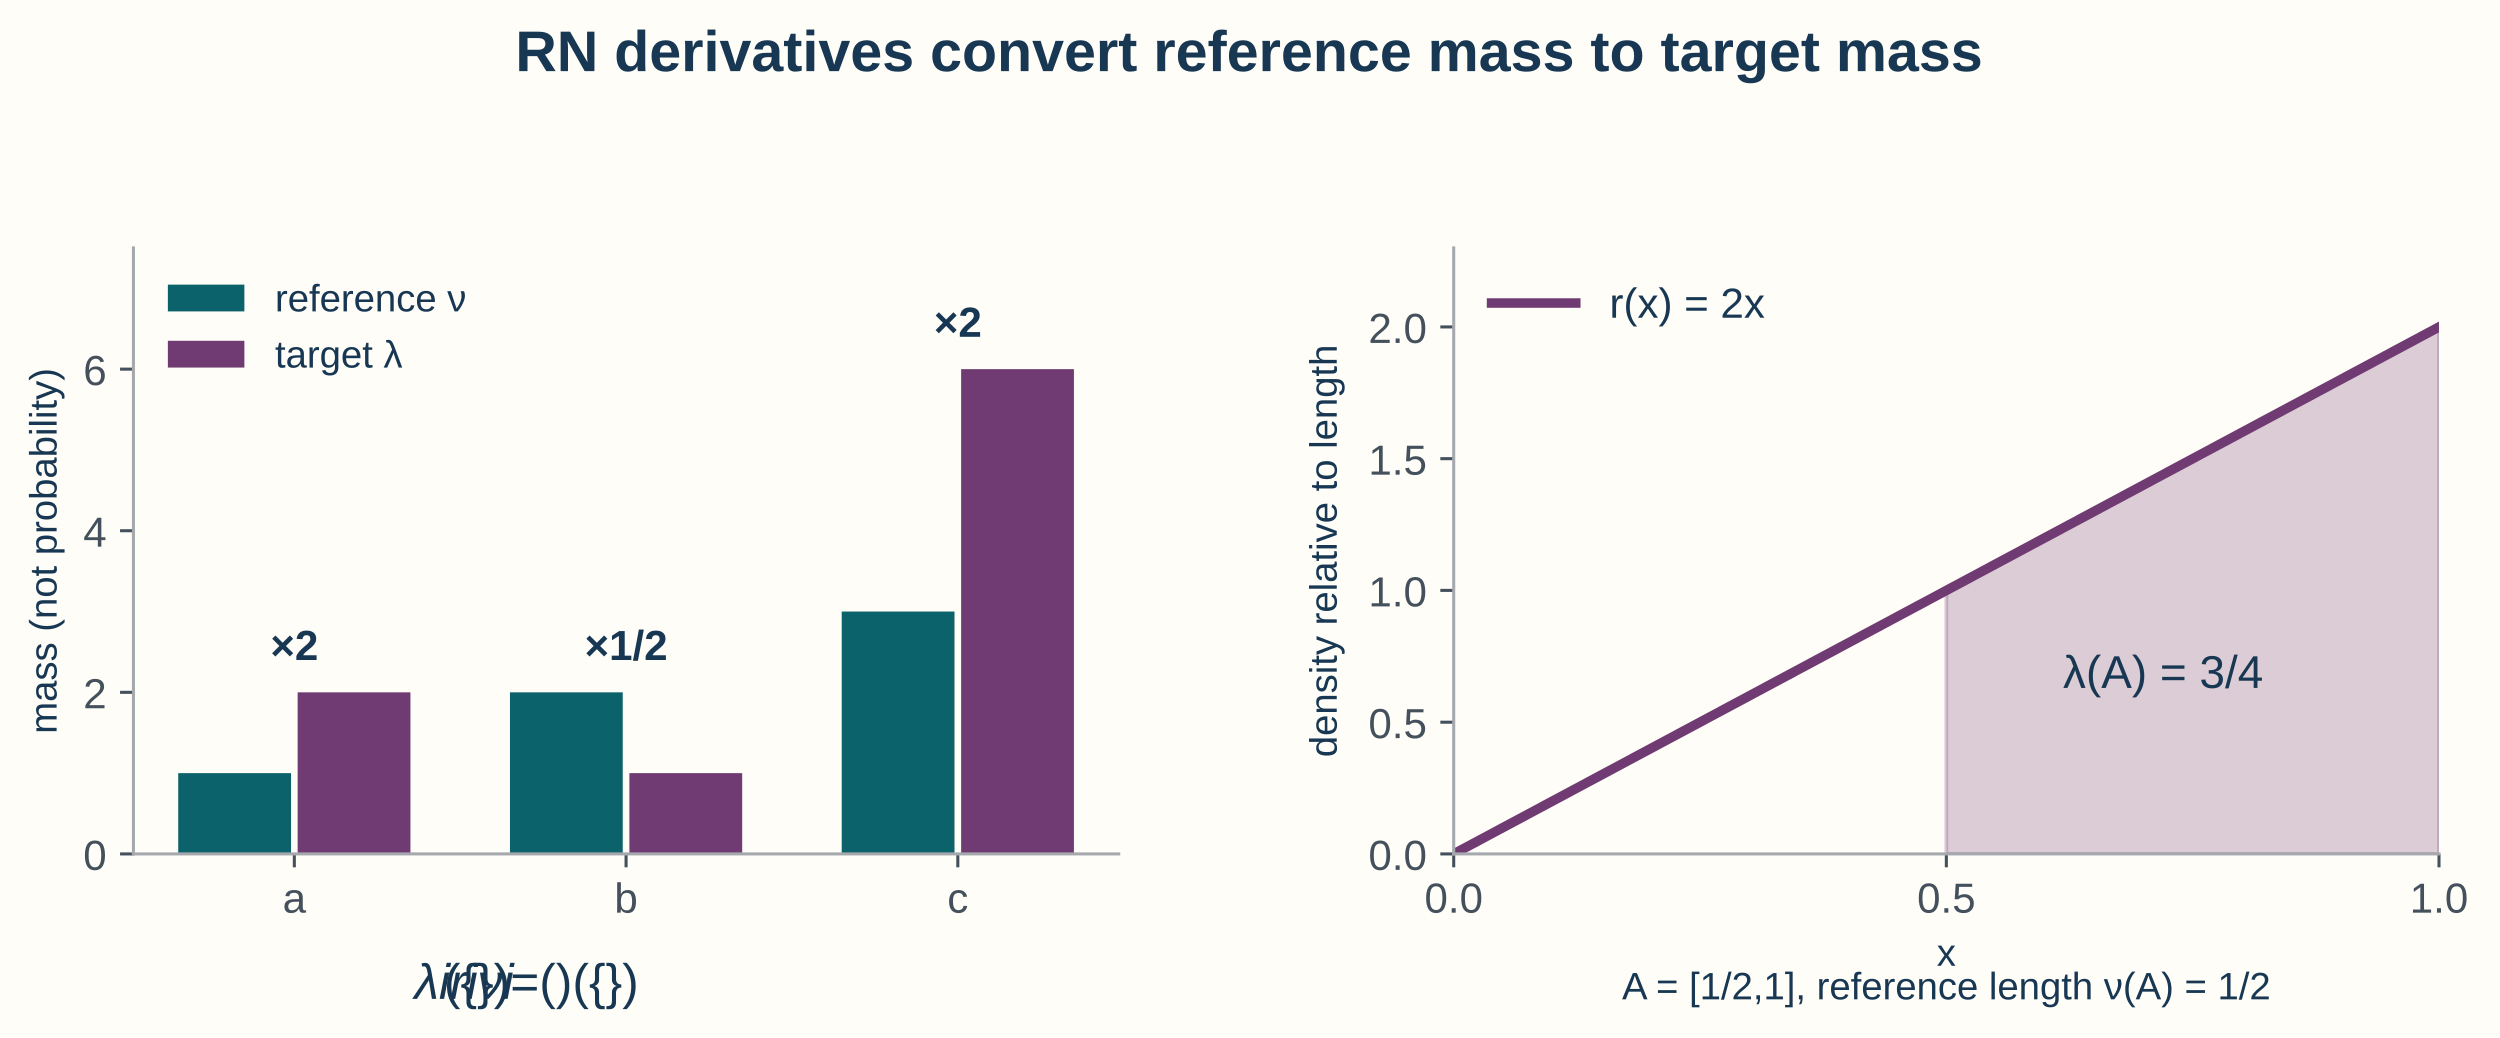
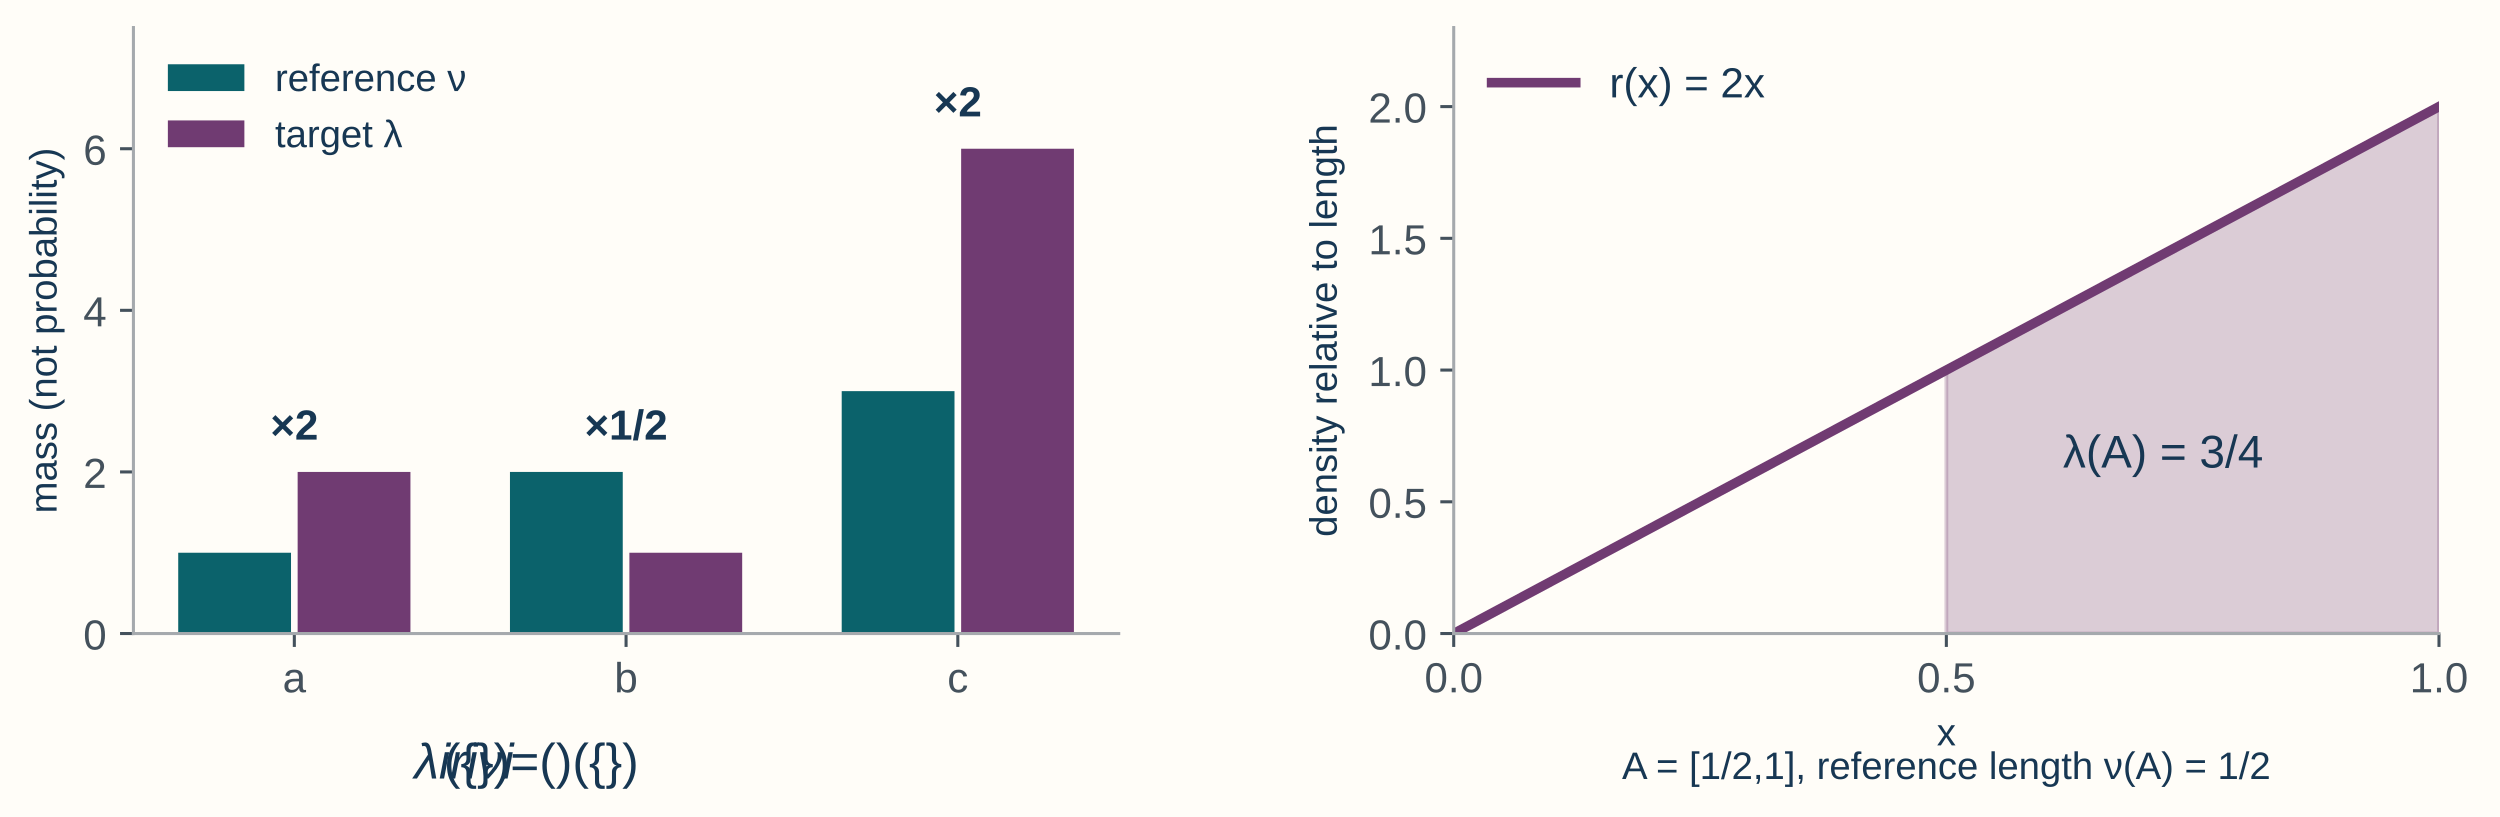
- <svg xmlns="http://www.w3.org/2000/svg" xmlns:xlink="http://www.w3.org/1999/xlink" height="271.12pt" version="1.1" viewBox="0 0 653.464 271.12" width="653.464pt">
+ <svg xmlns="http://www.w3.org/2000/svg" xmlns:xlink="http://www.w3.org/1999/xlink" height="213.52pt" version="1.1" viewBox="0 0 653.464 213.52" width="653.464pt">
  <defs>
    <style type="text/css">*{stroke-linecap:butt;stroke-linejoin:round;}</style>
  </defs>
  <g id="figure_1">
    <g id="patch_1">
-       <path d="M 0 271.12  L 653.464 271.12  L 653.464 0  L 0 0  z " style="fill:#fffdf8;" />
+       <path d="M 0 213.52  L 653.464 213.52  L 653.464 0  L 0 0  z " style="fill:#fffdf8;" />
    </g>
    <g id="axes_1">
      <g id="patch_2">
-         <path d="M 34.877 223.2  L 292.415 223.2  L 292.415 64.8  L 34.877 64.8  z " style="fill:#fffdf8;" />
+         <path d="M 34.877 165.6  L 292.415 165.6  L 292.415 7.2  L 34.877 7.2  z " style="fill:#fffdf8;" />
      </g>
      <g id="patch_3">
-         <path clip-path="url(#pec69d478b0)" d="M 46.583 223.2  L 76.066 223.2  L 76.066 202.08  L 46.583 202.08  z " style="fill:#0b626b;" />
+         <path clip-path="url(#p7084061bb0)" d="M 46.583 165.6  L 76.066 165.6  L 76.066 144.48  L 46.583 144.48  z " style="fill:#0b626b;" />
      </g>
      <g id="patch_4">
-         <path clip-path="url(#pec69d478b0)" d="M 133.296 223.2  L 162.779 223.2  L 162.779 180.96  L 133.296 180.96  z " style="fill:#0b626b;" />
+         <path clip-path="url(#p7084061bb0)" d="M 133.296 165.6  L 162.779 165.6  L 162.779 123.36  L 133.296 123.36  z " style="fill:#0b626b;" />
      </g>
      <g id="patch_5">
-         <path clip-path="url(#pec69d478b0)" d="M 220.01 223.2  L 249.492 223.2  L 249.492 159.84  L 220.01 159.84  z " style="fill:#0b626b;" />
+         <path clip-path="url(#p7084061bb0)" d="M 220.01 165.6  L 249.492 165.6  L 249.492 102.24  L 220.01 102.24  z " style="fill:#0b626b;" />
      </g>
      <g id="patch_6">
-         <path clip-path="url(#pec69d478b0)" d="M 77.8 223.2  L 107.282 223.2  L 107.282 180.96  L 77.8 180.96  z " style="fill:#703b72;" />
+         <path clip-path="url(#p7084061bb0)" d="M 77.8 165.6  L 107.282 165.6  L 107.282 123.36  L 77.8 123.36  z " style="fill:#703b72;" />
      </g>
      <g id="patch_7">
-         <path clip-path="url(#pec69d478b0)" d="M 164.513 223.2  L 193.996 223.2  L 193.996 202.08  L 164.513 202.08  z " style="fill:#703b72;" />
+         <path clip-path="url(#p7084061bb0)" d="M 164.513 165.6  L 193.996 165.6  L 193.996 144.48  L 164.513 144.48  z " style="fill:#703b72;" />
      </g>
      <g id="patch_8">
-         <path clip-path="url(#pec69d478b0)" d="M 251.227 223.2  L 280.709 223.2  L 280.709 96.48  L 251.227 96.48  z " style="fill:#703b72;" />
+         <path clip-path="url(#p7084061bb0)" d="M 251.227 165.6  L 280.709 165.6  L 280.709 38.88  L 251.227 38.88  z " style="fill:#703b72;" />
      </g>
      <g id="matplotlib.axis_1">
        <g id="xtick_1">
          <g id="line2d_1">
            <defs>
              <path d="M 0 0  L 0 3.5  " id="m9206b47636" style="stroke:#44515c;stroke-width:0.8;" />
            </defs>
            <g>
-               <use style="fill:#44515c;stroke:#44515c;stroke-width:0.8;" x="76.933" xlink:href="#m9206b47636" y="223.2" />
+               <use style="fill:#44515c;stroke:#44515c;stroke-width:0.8;" x="76.933" xlink:href="#m9206b47636" y="165.6" />
            </g>
          </g>
          <g id="text_1">
-             <text style="fill:#44515c;font-family:Arial, sans-serif;font-size:11px;font-stretch:normal;font-style:normal;font-weight:normal;text-anchor:middle;" transform="rotate(-0, 76.93282, 238.5583)" x="76.933" y="238.558">a</text>
+             <text style="fill:#44515c;font-family:Arial, sans-serif;font-size:11px;font-stretch:normal;font-style:normal;font-weight:normal;text-anchor:middle;" transform="rotate(-0, 76.93282, 180.9583)" x="76.933" y="180.958">a</text>
          </g>
        </g>
        <g id="xtick_2">
          <g id="line2d_2">
            <g>
-               <use style="fill:#44515c;stroke:#44515c;stroke-width:0.8;" x="163.646" xlink:href="#m9206b47636" y="223.2" />
+               <use style="fill:#44515c;stroke:#44515c;stroke-width:0.8;" x="163.646" xlink:href="#m9206b47636" y="165.6" />
            </g>
          </g>
          <g id="text_2">
-             <text style="fill:#44515c;font-family:Arial, sans-serif;font-size:11px;font-stretch:normal;font-style:normal;font-weight:normal;text-anchor:middle;" transform="rotate(-0, 163.6461, 238.5583)" x="163.646" y="238.558">b</text>
+             <text style="fill:#44515c;font-family:Arial, sans-serif;font-size:11px;font-stretch:normal;font-style:normal;font-weight:normal;text-anchor:middle;" transform="rotate(-0, 163.6461, 180.9583)" x="163.646" y="180.958">b</text>
          </g>
        </g>
        <g id="xtick_3">
          <g id="line2d_3">
            <g>
-               <use style="fill:#44515c;stroke:#44515c;stroke-width:0.8;" x="250.359" xlink:href="#m9206b47636" y="223.2" />
+               <use style="fill:#44515c;stroke:#44515c;stroke-width:0.8;" x="250.359" xlink:href="#m9206b47636" y="165.6" />
            </g>
          </g>
          <g id="text_3">
-             <text style="fill:#44515c;font-family:Arial, sans-serif;font-size:11px;font-stretch:normal;font-style:normal;font-weight:normal;text-anchor:middle;" transform="rotate(-0, 250.3594, 238.5583)" x="250.359" y="238.558">c</text>
+             <text style="fill:#44515c;font-family:Arial, sans-serif;font-size:11px;font-stretch:normal;font-style:normal;font-weight:normal;text-anchor:middle;" transform="rotate(-0, 250.3594, 180.9583)" x="250.359" y="180.958">c</text>
          </g>
        </g>
      </g>
      <g id="matplotlib.axis_2">
        <g id="ytick_1">
          <g id="line2d_4">
            <defs>
              <path d="M 0 0  L -3.5 0  " id="m163455e4a3" style="stroke:#44515c;stroke-width:0.8;" />
            </defs>
            <g>
-               <use style="fill:#44515c;stroke:#44515c;stroke-width:0.8;" x="34.877" xlink:href="#m163455e4a3" y="223.2" />
+               <use style="fill:#44515c;stroke:#44515c;stroke-width:0.8;" x="34.877" xlink:href="#m163455e4a3" y="165.6" />
            </g>
          </g>
          <g id="text_4">
-             <text style="fill:#44515c;font-family:Arial, sans-serif;font-size:11px;font-stretch:normal;font-style:normal;font-weight:normal;text-anchor:end;" transform="rotate(-0, 27.87687, 227.3791)" x="27.877" y="227.379">0</text>
+             <text style="fill:#44515c;font-family:Arial, sans-serif;font-size:11px;font-stretch:normal;font-style:normal;font-weight:normal;text-anchor:end;" transform="rotate(-0, 27.87687, 169.7791)" x="27.877" y="169.779">0</text>
          </g>
        </g>
        <g id="ytick_2">
          <g id="line2d_5">
            <g>
-               <use style="fill:#44515c;stroke:#44515c;stroke-width:0.8;" x="34.877" xlink:href="#m163455e4a3" y="180.96" />
+               <use style="fill:#44515c;stroke:#44515c;stroke-width:0.8;" x="34.877" xlink:href="#m163455e4a3" y="123.36" />
            </g>
          </g>
          <g id="text_5">
-             <text style="fill:#44515c;font-family:Arial, sans-serif;font-size:11px;font-stretch:normal;font-style:normal;font-weight:normal;text-anchor:end;" transform="rotate(-0, 27.87687, 185.1391)" x="27.877" y="185.139">2</text>
+             <text style="fill:#44515c;font-family:Arial, sans-serif;font-size:11px;font-stretch:normal;font-style:normal;font-weight:normal;text-anchor:end;" transform="rotate(-0, 27.87687, 127.5391)" x="27.877" y="127.539">2</text>
          </g>
        </g>
        <g id="ytick_3">
          <g id="line2d_6">
            <g>
-               <use style="fill:#44515c;stroke:#44515c;stroke-width:0.8;" x="34.877" xlink:href="#m163455e4a3" y="138.72" />
+               <use style="fill:#44515c;stroke:#44515c;stroke-width:0.8;" x="34.877" xlink:href="#m163455e4a3" y="81.12" />
            </g>
          </g>
          <g id="text_6">
-             <text style="fill:#44515c;font-family:Arial, sans-serif;font-size:11px;font-stretch:normal;font-style:normal;font-weight:normal;text-anchor:end;" transform="rotate(-0, 27.87687, 142.8991)" x="27.877" y="142.899">4</text>
+             <text style="fill:#44515c;font-family:Arial, sans-serif;font-size:11px;font-stretch:normal;font-style:normal;font-weight:normal;text-anchor:end;" transform="rotate(-0, 27.87687, 85.29914)" x="27.877" y="85.299">4</text>
          </g>
        </g>
        <g id="ytick_4">
          <g id="line2d_7">
            <g>
-               <use style="fill:#44515c;stroke:#44515c;stroke-width:0.8;" x="34.877" xlink:href="#m163455e4a3" y="96.48" />
+               <use style="fill:#44515c;stroke:#44515c;stroke-width:0.8;" x="34.877" xlink:href="#m163455e4a3" y="38.88" />
            </g>
          </g>
          <g id="text_7">
-             <text style="fill:#44515c;font-family:Arial, sans-serif;font-size:11px;font-stretch:normal;font-style:normal;font-weight:normal;text-anchor:end;" transform="rotate(-0, 27.87687, 100.6591)" x="27.877" y="100.659">6</text>
+             <text style="fill:#44515c;font-family:Arial, sans-serif;font-size:11px;font-stretch:normal;font-style:normal;font-weight:normal;text-anchor:end;" transform="rotate(-0, 27.87687, 43.05914)" x="27.877" y="43.059">6</text>
          </g>
        </g>
        <g id="text_8">
-           <text style="fill:#173753;font-family:Arial, sans-serif;font-size:10px;font-stretch:normal;font-style:normal;font-weight:normal;text-anchor:middle;" transform="rotate(-90, 14.79844, 144)" x="14.798" y="144">mass (not probability)</text>
+           <text style="fill:#173753;font-family:Arial, sans-serif;font-size:10px;font-stretch:normal;font-style:normal;font-weight:normal;text-anchor:middle;" transform="rotate(-90, 14.79844, 86.4)" x="14.798" y="86.4">mass (not probability)</text>
        </g>
      </g>
      <g id="patch_9">
-         <path d="M 34.877 223.2  L 34.877 64.8  " style="fill:none;stroke:#a5a9ad;stroke-linecap:square;stroke-linejoin:miter;stroke-width:0.8;" />
+         <path d="M 34.877 165.6  L 34.877 7.2  " style="fill:none;stroke:#a5a9ad;stroke-linecap:square;stroke-linejoin:miter;stroke-width:0.8;" />
      </g>
      <g id="patch_10">
-         <path d="M 34.877 223.2  L 292.415 223.2  " style="fill:none;stroke:#a5a9ad;stroke-linecap:square;stroke-linejoin:miter;stroke-width:0.8;" />
+         <path d="M 34.877 165.6  L 292.415 165.6  " style="fill:none;stroke:#a5a9ad;stroke-linecap:square;stroke-linejoin:miter;stroke-width:0.8;" />
      </g>
      <g id="text_9">
-         <text style="fill:#173753;font-family:Arial, sans-serif;font-size:11px;font-stretch:normal;font-style:normal;font-weight:bold;text-anchor:middle;" transform="rotate(-0, 76.93282, 172.512)" x="76.933" y="172.512">×2</text>
+         <text style="fill:#173753;font-family:Arial, sans-serif;font-size:11px;font-stretch:normal;font-style:normal;font-weight:bold;text-anchor:middle;" transform="rotate(-0, 76.93282, 114.912)" x="76.933" y="114.912">×2</text>
      </g>
      <g id="text_10">
-         <text style="fill:#173753;font-family:Arial, sans-serif;font-size:11px;font-stretch:normal;font-style:normal;font-weight:bold;text-anchor:middle;" transform="rotate(-0, 163.6461, 172.512)" x="163.646" y="172.512">×1/2</text>
+         <text style="fill:#173753;font-family:Arial, sans-serif;font-size:11px;font-stretch:normal;font-style:normal;font-weight:bold;text-anchor:middle;" transform="rotate(-0, 163.6461, 114.912)" x="163.646" y="114.912">×1/2</text>
      </g>
      <g id="text_11">
-         <text style="fill:#173753;font-family:Arial, sans-serif;font-size:11px;font-stretch:normal;font-style:normal;font-weight:bold;text-anchor:middle;" transform="rotate(-0, 250.3594, 88.032)" x="250.359" y="88.032">×2</text>
+         <text style="fill:#173753;font-family:Arial, sans-serif;font-size:11px;font-stretch:normal;font-style:normal;font-weight:bold;text-anchor:middle;" transform="rotate(-0, 250.3594, 30.432)" x="250.359" y="30.432">×2</text>
      </g>
      <g id="text_12">
-         <g style="fill:#173753;" transform="translate(108.3311 261.216)">
+         <g style="fill:#173753;" transform="translate(108.3311 203.616)">
          <text>
            <tspan style="font-family:Arial, sans-serif;font-size:13px;font-style:oblique;font-weight:oblique;" x="0 21.036 53.949 64.365 73.049 93.653" y="-0.125">λiriνi</tspan>
            <tspan style="font-family:Arial, sans-serif;font-size:13px;font-style:book;font-weight:book;" x="7.693 12.765 24.648 32.919 40.523 59.293 67.977 80.311 85.382 97.265 105.536" y="-0.125">({})=()({})</tspan>
          </text>
        </g>
      </g>
      <g id="legend_1">
        <g id="patch_11">
-           <path d="M 43.877 81.398  L 63.877 81.398  L 63.877 74.398  L 43.877 74.398  z " style="fill:#0b626b;" />
+           <path d="M 43.877 23.798  L 63.877 23.798  L 63.877 16.798  L 43.877 16.798  z " style="fill:#0b626b;" />
        </g>
        <g id="text_13">
-           <text style="fill:#173753;font-family:Arial, sans-serif;font-size:10px;font-stretch:normal;font-style:normal;font-weight:normal;text-anchor:start;" transform="rotate(-0, 71.87687, 81.39844)" x="71.877" y="81.398">reference ν</text>
+           <text style="fill:#173753;font-family:Arial, sans-serif;font-size:10px;font-stretch:normal;font-style:normal;font-weight:normal;text-anchor:start;" transform="rotate(-0, 71.87687, 23.79844)" x="71.877" y="23.798">reference ν</text>
        </g>
        <g id="patch_12">
-           <path d="M 43.877 96.077  L 63.877 96.077  L 63.877 89.077  L 43.877 89.077  z " style="fill:#703b72;" />
+           <path d="M 43.877 38.477  L 63.877 38.477  L 63.877 31.477  L 43.877 31.477  z " style="fill:#703b72;" />
        </g>
        <g id="text_14">
-           <text style="fill:#173753;font-family:Arial, sans-serif;font-size:10px;font-stretch:normal;font-style:normal;font-weight:normal;text-anchor:start;" transform="rotate(-0, 71.87687, 96.07656)" x="71.877" y="96.077">target λ</text>
+           <text style="fill:#173753;font-family:Arial, sans-serif;font-size:10px;font-stretch:normal;font-style:normal;font-weight:normal;text-anchor:start;" transform="rotate(-0, 71.87687, 38.47656)" x="71.877" y="38.477">target λ</text>
        </g>
      </g>
    </g>
    <g id="axes_2">
      <g id="patch_13">
-         <path d="M 379.978 223.2  L 637.517 223.2  L 637.517 64.8  L 379.978 64.8  z " style="fill:#fffdf8;" />
+         <path d="M 379.978 165.6  L 637.517 165.6  L 637.517 7.2  L 379.978 7.2  z " style="fill:#fffdf8;" />
      </g>
      <g id="PolyCollection_1">
        <defs>
          <path d="M 508.748 -47.92  L 508.748 -116.789  L 509.263 -117.065  L 509.778 -117.34  L 510.293 -117.616  L 510.808 -117.891  L 511.323 -118.167  L 511.838 -118.442  L 512.353 -118.718  L 512.868 -118.993  L 513.383 -119.268  L 513.898 -119.544  L 514.413 -119.819  L 514.929 -120.095  L 515.444 -120.37  L 515.959 -120.646  L 516.474 -120.921  L 516.989 -121.197  L 517.504 -121.472  L 518.019 -121.748  L 518.534 -122.023  L 519.049 -122.299  L 519.564 -122.574  L 520.079 -122.85  L 520.594 -123.125  L 521.109 -123.401  L 521.625 -123.676  L 522.14 -123.952  L 522.655 -124.227  L 523.17 -124.503  L 523.685 -124.778  L 524.2 -125.054  L 524.715 -125.329  L 525.23 -125.604  L 525.745 -125.88  L 526.26 -126.155  L 526.775 -126.431  L 527.29 -126.706  L 527.805 -126.982  L 528.321 -127.257  L 528.836 -127.533  L 529.351 -127.808  L 529.866 -128.084  L 530.381 -128.359  L 530.896 -128.635  L 531.411 -128.91  L 531.926 -129.186  L 532.441 -129.461  L 532.956 -129.737  L 533.471 -130.012  L 533.986 -130.288  L 534.501 -130.563  L 535.017 -130.839  L 535.532 -131.114  L 536.047 -131.39  L 536.562 -131.665  L 537.077 -131.94  L 537.592 -132.216  L 538.107 -132.491  L 538.622 -132.767  L 539.137 -133.042  L 539.652 -133.318  L 540.167 -133.593  L 540.682 -133.869  L 541.197 -134.144  L 541.713 -134.42  L 542.228 -134.695  L 542.743 -134.971  L 543.258 -135.246  L 543.773 -135.522  L 544.288 -135.797  L 544.803 -136.073  L 545.318 -136.348  L 545.833 -136.624  L 546.348 -136.899  L 546.863 -137.175  L 547.378 -137.45  L 547.893 -137.726  L 548.409 -138.001  L 548.924 -138.276  L 549.439 -138.552  L 549.954 -138.827  L 550.469 -139.103  L 550.984 -139.378  L 551.499 -139.654  L 552.014 -139.929  L 552.529 -140.205  L 553.044 -140.48  L 553.559 -140.756  L 554.074 -141.031  L 554.589 -141.307  L 555.105 -141.582  L 555.62 -141.858  L 556.135 -142.133  L 556.65 -142.409  L 557.165 -142.684  L 557.68 -142.96  L 558.195 -143.235  L 558.71 -143.511  L 559.225 -143.786  L 559.74 -144.062  L 560.255 -144.337  L 560.77 -144.612  L 561.285 -144.888  L 561.801 -145.163  L 562.316 -145.439  L 562.831 -145.714  L 563.346 -145.99  L 563.861 -146.265  L 564.376 -146.541  L 564.891 -146.816  L 565.406 -147.092  L 565.921 -147.367  L 566.436 -147.643  L 566.951 -147.918  L 567.466 -148.194  L 567.981 -148.469  L 568.497 -148.745  L 569.012 -149.02  L 569.527 -149.296  L 570.042 -149.571  L 570.557 -149.847  L 571.072 -150.122  L 571.587 -150.398  L 572.102 -150.673  L 572.617 -150.948  L 573.132 -151.224  L 573.647 -151.499  L 574.162 -151.775  L 574.677 -152.05  L 575.193 -152.326  L 575.708 -152.601  L 576.223 -152.877  L 576.738 -153.152  L 577.253 -153.428  L 577.768 -153.703  L 578.283 -153.979  L 578.798 -154.254  L 579.313 -154.53  L 579.828 -154.805  L 580.343 -155.081  L 580.858 -155.356  L 581.373 -155.632  L 581.889 -155.907  L 582.404 -156.183  L 582.919 -156.458  L 583.434 -156.734  L 583.949 -157.009  L 584.464 -157.284  L 584.979 -157.56  L 585.494 -157.835  L 586.009 -158.111  L 586.524 -158.386  L 587.039 -158.662  L 587.554 -158.937  L 588.069 -159.213  L 588.585 -159.488  L 589.1 -159.764  L 589.615 -160.039  L 590.13 -160.315  L 590.645 -160.59  L 591.16 -160.866  L 591.675 -161.141  L 592.19 -161.417  L 592.705 -161.692  L 593.22 -161.968  L 593.735 -162.243  L 594.25 -162.519  L 594.765 -162.794  L 595.281 -163.07  L 595.796 -163.345  L 596.311 -163.62  L 596.826 -163.896  L 597.341 -164.171  L 597.856 -164.447  L 598.371 -164.722  L 598.886 -164.998  L 599.401 -165.273  L 599.916 -165.549  L 600.431 -165.824  L 600.946 -166.1  L 601.461 -166.375  L 601.977 -166.651  L 602.492 -166.926  L 603.007 -167.202  L 603.522 -167.477  L 604.037 -167.753  L 604.552 -168.028  L 605.067 -168.304  L 605.582 -168.579  L 606.097 -168.855  L 606.612 -169.13  L 607.127 -169.406  L 607.642 -169.681  L 608.157 -169.956  L 608.673 -170.232  L 609.188 -170.507  L 609.703 -170.783  L 610.218 -171.058  L 610.733 -171.334  L 611.248 -171.609  L 611.763 -171.885  L 612.278 -172.16  L 612.793 -172.436  L 613.308 -172.711  L 613.823 -172.987  L 614.338 -173.262  L 614.853 -173.538  L 615.369 -173.813  L 615.884 -174.089  L 616.399 -174.364  L 616.914 -174.64  L 617.429 -174.915  L 617.944 -175.191  L 618.459 -175.466  L 618.974 -175.742  L 619.489 -176.017  L 620.004 -176.292  L 620.519 -176.568  L 621.034 -176.843  L 621.549 -177.119  L 622.065 -177.394  L 622.58 -177.67  L 623.095 -177.945  L 623.61 -178.221  L 624.125 -178.496  L 624.64 -178.772  L 625.155 -179.047  L 625.67 -179.323  L 626.185 -179.598  L 626.7 -179.874  L 627.215 -180.149  L 627.73 -180.425  L 628.245 -180.7  L 628.761 -180.976  L 629.276 -181.251  L 629.791 -181.527  L 630.306 -181.802  L 630.821 -182.078  L 631.336 -182.353  L 631.851 -182.628  L 632.366 -182.904  L 632.881 -183.179  L 633.396 -183.455  L 633.911 -183.73  L 634.426 -184.006  L 634.941 -184.281  L 635.457 -184.557  L 635.972 -184.832  L 636.487 -185.108  L 637.002 -185.383  L 637.517 -185.659  L 637.517 -47.92  L 637.517 -47.92  L 637.002 -47.92  L 636.487 -47.92  L 635.972 -47.92  L 635.457 -47.92  L 634.941 -47.92  L 634.426 -47.92  L 633.911 -47.92  L 633.396 -47.92  L 632.881 -47.92  L 632.366 -47.92  L 631.851 -47.92  L 631.336 -47.92  L 630.821 -47.92  L 630.306 -47.92  L 629.791 -47.92  L 629.276 -47.92  L 628.761 -47.92  L 628.245 -47.92  L 627.73 -47.92  L 627.215 -47.92  L 626.7 -47.92  L 626.185 -47.92  L 625.67 -47.92  L 625.155 -47.92  L 624.64 -47.92  L 624.125 -47.92  L 623.61 -47.92  L 623.095 -47.92  L 622.58 -47.92  L 622.065 -47.92  L 621.549 -47.92  L 621.034 -47.92  L 620.519 -47.92  L 620.004 -47.92  L 619.489 -47.92  L 618.974 -47.92  L 618.459 -47.92  L 617.944 -47.92  L 617.429 -47.92  L 616.914 -47.92  L 616.399 -47.92  L 615.884 -47.92  L 615.369 -47.92  L 614.853 -47.92  L 614.338 -47.92  L 613.823 -47.92  L 613.308 -47.92  L 612.793 -47.92  L 612.278 -47.92  L 611.763 -47.92  L 611.248 -47.92  L 610.733 -47.92  L 610.218 -47.92  L 609.703 -47.92  L 609.188 -47.92  L 608.673 -47.92  L 608.157 -47.92  L 607.642 -47.92  L 607.127 -47.92  L 606.612 -47.92  L 606.097 -47.92  L 605.582 -47.92  L 605.067 -47.92  L 604.552 -47.92  L 604.037 -47.92  L 603.522 -47.92  L 603.007 -47.92  L 602.492 -47.92  L 601.977 -47.92  L 601.461 -47.92  L 600.946 -47.92  L 600.431 -47.92  L 599.916 -47.92  L 599.401 -47.92  L 598.886 -47.92  L 598.371 -47.92  L 597.856 -47.92  L 597.341 -47.92  L 596.826 -47.92  L 596.311 -47.92  L 595.796 -47.92  L 595.281 -47.92  L 594.765 -47.92  L 594.25 -47.92  L 593.735 -47.92  L 593.22 -47.92  L 592.705 -47.92  L 592.19 -47.92  L 591.675 -47.92  L 591.16 -47.92  L 590.645 -47.92  L 590.13 -47.92  L 589.615 -47.92  L 589.1 -47.92  L 588.585 -47.92  L 588.069 -47.92  L 587.554 -47.92  L 587.039 -47.92  L 586.524 -47.92  L 586.009 -47.92  L 585.494 -47.92  L 584.979 -47.92  L 584.464 -47.92  L 583.949 -47.92  L 583.434 -47.92  L 582.919 -47.92  L 582.404 -47.92  L 581.889 -47.92  L 581.373 -47.92  L 580.858 -47.92  L 580.343 -47.92  L 579.828 -47.92  L 579.313 -47.92  L 578.798 -47.92  L 578.283 -47.92  L 577.768 -47.92  L 577.253 -47.92  L 576.738 -47.92  L 576.223 -47.92  L 575.708 -47.92  L 575.193 -47.92  L 574.677 -47.92  L 574.162 -47.92  L 573.647 -47.92  L 573.132 -47.92  L 572.617 -47.92  L 572.102 -47.92  L 571.587 -47.92  L 571.072 -47.92  L 570.557 -47.92  L 570.042 -47.92  L 569.527 -47.92  L 569.012 -47.92  L 568.497 -47.92  L 567.981 -47.92  L 567.466 -47.92  L 566.951 -47.92  L 566.436 -47.92  L 565.921 -47.92  L 565.406 -47.92  L 564.891 -47.92  L 564.376 -47.92  L 563.861 -47.92  L 563.346 -47.92  L 562.831 -47.92  L 562.316 -47.92  L 561.801 -47.92  L 561.285 -47.92  L 560.77 -47.92  L 560.255 -47.92  L 559.74 -47.92  L 559.225 -47.92  L 558.71 -47.92  L 558.195 -47.92  L 557.68 -47.92  L 557.165 -47.92  L 556.65 -47.92  L 556.135 -47.92  L 555.62 -47.92  L 555.105 -47.92  L 554.589 -47.92  L 554.074 -47.92  L 553.559 -47.92  L 553.044 -47.92  L 552.529 -47.92  L 552.014 -47.92  L 551.499 -47.92  L 550.984 -47.92  L 550.469 -47.92  L 549.954 -47.92  L 549.439 -47.92  L 548.924 -47.92  L 548.409 -47.92  L 547.893 -47.92  L 547.378 -47.92  L 546.863 -47.92  L 546.348 -47.92  L 545.833 -47.92  L 545.318 -47.92  L 544.803 -47.92  L 544.288 -47.92  L 543.773 -47.92  L 543.258 -47.92  L 542.743 -47.92  L 542.228 -47.92  L 541.713 -47.92  L 541.197 -47.92  L 540.682 -47.92  L 540.167 -47.92  L 539.652 -47.92  L 539.137 -47.92  L 538.622 -47.92  L 538.107 -47.92  L 537.592 -47.92  L 537.077 -47.92  L 536.562 -47.92  L 536.047 -47.92  L 535.532 -47.92  L 535.017 -47.92  L 534.501 -47.92  L 533.986 -47.92  L 533.471 -47.92  L 532.956 -47.92  L 532.441 -47.92  L 531.926 -47.92  L 531.411 -47.92  L 530.896 -47.92  L 530.381 -47.92  L 529.866 -47.92  L 529.351 -47.92  L 528.836 -47.92  L 528.321 -47.92  L 527.805 -47.92  L 527.29 -47.92  L 526.775 -47.92  L 526.26 -47.92  L 525.745 -47.92  L 525.23 -47.92  L 524.715 -47.92  L 524.2 -47.92  L 523.685 -47.92  L 523.17 -47.92  L 522.655 -47.92  L 522.14 -47.92  L 521.625 -47.92  L 521.109 -47.92  L 520.594 -47.92  L 520.079 -47.92  L 519.564 -47.92  L 519.049 -47.92  L 518.534 -47.92  L 518.019 -47.92  L 517.504 -47.92  L 516.989 -47.92  L 516.474 -47.92  L 515.959 -47.92  L 515.444 -47.92  L 514.929 -47.92  L 514.413 -47.92  L 513.898 -47.92  L 513.383 -47.92  L 512.868 -47.92  L 512.353 -47.92  L 511.838 -47.92  L 511.323 -47.92  L 510.808 -47.92  L 510.293 -47.92  L 509.778 -47.92  L 509.263 -47.92  L 508.748 -47.92  z " id="m75de91cca3" style="stroke:#703b72;stroke-opacity:0.25;" />
        </defs>
-         <g clip-path="url(#pd9aa7ce70c)">
-           <use style="fill:#703b72;fill-opacity:0.25;stroke:#703b72;stroke-opacity:0.25;" x="0" xlink:href="#m75de91cca3" y="271.12" />
+         <g clip-path="url(#pbc615661d9)">
+           <use style="fill:#703b72;fill-opacity:0.25;stroke:#703b72;stroke-opacity:0.25;" x="0" xlink:href="#m75de91cca3" y="213.52" />
        </g>
      </g>
      <g id="matplotlib.axis_3">
        <g id="xtick_4">
          <g id="line2d_8">
            <g>
-               <use style="fill:#44515c;stroke:#44515c;stroke-width:0.8;" x="379.978" xlink:href="#m9206b47636" y="223.2" />
+               <use style="fill:#44515c;stroke:#44515c;stroke-width:0.8;" x="379.978" xlink:href="#m9206b47636" y="165.6" />
            </g>
          </g>
          <g id="text_15">
-             <text style="fill:#44515c;font-family:Arial, sans-serif;font-size:11px;font-stretch:normal;font-style:normal;font-weight:normal;text-anchor:middle;" transform="rotate(-0, 379.9784, 238.5583)" x="379.978" y="238.558">0.0</text>
+             <text style="fill:#44515c;font-family:Arial, sans-serif;font-size:11px;font-stretch:normal;font-style:normal;font-weight:normal;text-anchor:middle;" transform="rotate(-0, 379.9784, 180.9583)" x="379.978" y="180.958">0.0</text>
          </g>
        </g>
        <g id="xtick_5">
          <g id="line2d_9">
            <g>
-               <use style="fill:#44515c;stroke:#44515c;stroke-width:0.8;" x="508.748" xlink:href="#m9206b47636" y="223.2" />
+               <use style="fill:#44515c;stroke:#44515c;stroke-width:0.8;" x="508.748" xlink:href="#m9206b47636" y="165.6" />
            </g>
          </g>
          <g id="text_16">
-             <text style="fill:#44515c;font-family:Arial, sans-serif;font-size:11px;font-stretch:normal;font-style:normal;font-weight:normal;text-anchor:middle;" transform="rotate(-0, 508.7476, 238.5583)" x="508.748" y="238.558">0.5</text>
+             <text style="fill:#44515c;font-family:Arial, sans-serif;font-size:11px;font-stretch:normal;font-style:normal;font-weight:normal;text-anchor:middle;" transform="rotate(-0, 508.7476, 180.9583)" x="508.748" y="180.958">0.5</text>
          </g>
        </g>
        <g id="xtick_6">
          <g id="line2d_10">
            <g>
-               <use style="fill:#44515c;stroke:#44515c;stroke-width:0.8;" x="637.517" xlink:href="#m9206b47636" y="223.2" />
+               <use style="fill:#44515c;stroke:#44515c;stroke-width:0.8;" x="637.517" xlink:href="#m9206b47636" y="165.6" />
            </g>
          </g>
          <g id="text_17">
-             <text style="fill:#44515c;font-family:Arial, sans-serif;font-size:11px;font-stretch:normal;font-style:normal;font-weight:normal;text-anchor:middle;" transform="rotate(-0, 637.5169, 238.5583)" x="637.517" y="238.558">1.0</text>
+             <text style="fill:#44515c;font-family:Arial, sans-serif;font-size:11px;font-stretch:normal;font-style:normal;font-weight:normal;text-anchor:middle;" transform="rotate(-0, 637.5169, 180.9583)" x="637.517" y="180.958">1.0</text>
          </g>
        </g>
        <g id="text_18">
-           <text style="fill:#173753;font-family:Arial, sans-serif;font-size:10px;font-stretch:normal;font-style:normal;font-weight:normal;text-anchor:middle;" transform="rotate(-0, 508.7476, 252.4444)" x="508.748" y="252.444">x</text>
+           <text style="fill:#173753;font-family:Arial, sans-serif;font-size:10px;font-stretch:normal;font-style:normal;font-weight:normal;text-anchor:middle;" transform="rotate(-0, 508.7476, 194.8444)" x="508.748" y="194.844">x</text>
        </g>
      </g>
      <g id="matplotlib.axis_4">
        <g id="ytick_5">
          <g id="line2d_11">
            <g>
-               <use style="fill:#44515c;stroke:#44515c;stroke-width:0.8;" x="379.978" xlink:href="#m163455e4a3" y="223.2" />
+               <use style="fill:#44515c;stroke:#44515c;stroke-width:0.8;" x="379.978" xlink:href="#m163455e4a3" y="165.6" />
            </g>
          </g>
          <g id="text_19">
-             <text style="fill:#44515c;font-family:Arial, sans-serif;font-size:11px;font-stretch:normal;font-style:normal;font-weight:normal;text-anchor:end;" transform="rotate(-0, 372.9784, 227.3791)" x="372.978" y="227.379">0.0</text>
+             <text style="fill:#44515c;font-family:Arial, sans-serif;font-size:11px;font-stretch:normal;font-style:normal;font-weight:normal;text-anchor:end;" transform="rotate(-0, 372.9784, 169.7791)" x="372.978" y="169.779">0.0</text>
          </g>
        </g>
        <g id="ytick_6">
          <g id="line2d_12">
            <g>
-               <use style="fill:#44515c;stroke:#44515c;stroke-width:0.8;" x="379.978" xlink:href="#m163455e4a3" y="188.765" />
+               <use style="fill:#44515c;stroke:#44515c;stroke-width:0.8;" x="379.978" xlink:href="#m163455e4a3" y="131.165" />
            </g>
          </g>
          <g id="text_20">
-             <text style="fill:#44515c;font-family:Arial, sans-serif;font-size:11px;font-stretch:normal;font-style:normal;font-weight:normal;text-anchor:end;" transform="rotate(-0, 372.9784, 192.9444)" x="372.978" y="192.944">0.5</text>
+             <text style="fill:#44515c;font-family:Arial, sans-serif;font-size:11px;font-stretch:normal;font-style:normal;font-weight:normal;text-anchor:end;" transform="rotate(-0, 372.9784, 135.3444)" x="372.978" y="135.344">0.5</text>
          </g>
        </g>
        <g id="ytick_7">
          <g id="line2d_13">
            <g>
-               <use style="fill:#44515c;stroke:#44515c;stroke-width:0.8;" x="379.978" xlink:href="#m163455e4a3" y="154.33" />
+               <use style="fill:#44515c;stroke:#44515c;stroke-width:0.8;" x="379.978" xlink:href="#m163455e4a3" y="96.73" />
            </g>
          </g>
          <g id="text_21">
-             <text style="fill:#44515c;font-family:Arial, sans-serif;font-size:11px;font-stretch:normal;font-style:normal;font-weight:normal;text-anchor:end;" transform="rotate(-0, 372.9784, 158.5096)" x="372.978" y="158.51">1.0</text>
+             <text style="fill:#44515c;font-family:Arial, sans-serif;font-size:11px;font-stretch:normal;font-style:normal;font-weight:normal;text-anchor:end;" transform="rotate(-0, 372.9784, 100.9096)" x="372.978" y="100.91">1.0</text>
          </g>
        </g>
        <g id="ytick_8">
          <g id="line2d_14">
            <g>
-               <use style="fill:#44515c;stroke:#44515c;stroke-width:0.8;" x="379.978" xlink:href="#m163455e4a3" y="119.896" />
+               <use style="fill:#44515c;stroke:#44515c;stroke-width:0.8;" x="379.978" xlink:href="#m163455e4a3" y="62.296" />
            </g>
          </g>
          <g id="text_22">
-             <text style="fill:#44515c;font-family:Arial, sans-serif;font-size:11px;font-stretch:normal;font-style:normal;font-weight:normal;text-anchor:end;" transform="rotate(-0, 372.9784, 124.0748)" x="372.978" y="124.075">1.5</text>
+             <text style="fill:#44515c;font-family:Arial, sans-serif;font-size:11px;font-stretch:normal;font-style:normal;font-weight:normal;text-anchor:end;" transform="rotate(-0, 372.9784, 66.47479)" x="372.978" y="66.475">1.5</text>
          </g>
        </g>
        <g id="ytick_9">
          <g id="line2d_15">
            <g>
-               <use style="fill:#44515c;stroke:#44515c;stroke-width:0.8;" x="379.978" xlink:href="#m163455e4a3" y="85.461" />
+               <use style="fill:#44515c;stroke:#44515c;stroke-width:0.8;" x="379.978" xlink:href="#m163455e4a3" y="27.861" />
            </g>
          </g>
          <g id="text_23">
-             <text style="fill:#44515c;font-family:Arial, sans-serif;font-size:11px;font-stretch:normal;font-style:normal;font-weight:normal;text-anchor:end;" transform="rotate(-0, 372.9784, 89.64001)" x="372.978" y="89.64">2.0</text>
+             <text style="fill:#44515c;font-family:Arial, sans-serif;font-size:11px;font-stretch:normal;font-style:normal;font-weight:normal;text-anchor:end;" transform="rotate(-0, 372.9784, 32.04001)" x="372.978" y="32.04">2.0</text>
          </g>
        </g>
        <g id="text_24">
-           <text style="fill:#173753;font-family:Arial, sans-serif;font-size:10px;font-stretch:normal;font-style:normal;font-weight:normal;text-anchor:middle;" transform="rotate(-90, 349.4053, 144)" x="349.405" y="144">density relative to length</text>
+           <text style="fill:#173753;font-family:Arial, sans-serif;font-size:10px;font-stretch:normal;font-style:normal;font-weight:normal;text-anchor:middle;" transform="rotate(-90, 349.4053, 86.4)" x="349.405" y="86.4">density relative to length</text>
        </g>
      </g>
      <g id="line2d_16">
-         <path clip-path="url(#pd9aa7ce70c)" d="M 379.978 223.2  L 637.517 85.461  L 637.517 85.461  " style="fill:none;stroke:#703b72;stroke-linecap:square;stroke-width:2.5;" />
+         <path clip-path="url(#pbc615661d9)" d="M 379.978 165.6  L 637.517 27.861  L 637.517 27.861  " style="fill:none;stroke:#703b72;stroke-linecap:square;stroke-width:2.5;" />
      </g>
      <g id="patch_14">
-         <path d="M 379.978 223.2  L 379.978 64.8  " style="fill:none;stroke:#a5a9ad;stroke-linecap:square;stroke-linejoin:miter;stroke-width:0.8;" />
+         <path d="M 379.978 165.6  L 379.978 7.2  " style="fill:none;stroke:#a5a9ad;stroke-linecap:square;stroke-linejoin:miter;stroke-width:0.8;" />
      </g>
      <g id="patch_15">
-         <path d="M 379.978 223.2  L 637.517 223.2  " style="fill:none;stroke:#a5a9ad;stroke-linecap:square;stroke-linejoin:miter;stroke-width:0.8;" />
+         <path d="M 379.978 165.6  L 637.517 165.6  " style="fill:none;stroke:#a5a9ad;stroke-linecap:square;stroke-linejoin:miter;stroke-width:0.8;" />
      </g>
      <g id="text_25">
-         <text style="fill:#173753;font-family:Arial, sans-serif;font-size:12px;font-stretch:normal;font-style:normal;font-weight:normal;text-anchor:middle;" transform="rotate(-0, 565.4061, 179.8122)" x="565.406" y="179.812">λ(A) = 3/4</text>
+         <text style="fill:#173753;font-family:Arial, sans-serif;font-size:12px;font-stretch:normal;font-style:normal;font-weight:normal;text-anchor:middle;" transform="rotate(-0, 565.4061, 122.2122)" x="565.406" y="122.212">λ(A) = 3/4</text>
      </g>
      <g id="text_26">
-         <text style="fill:#173753;font-family:Arial, sans-serif;font-size:10px;font-stretch:normal;font-style:normal;font-weight:normal;text-anchor:middle;" transform="rotate(-0, 508.7476, 261.216)" x="508.748" y="261.216">A = [1/2,1], reference length ν(A) = 1/2</text>
+         <text style="fill:#173753;font-family:Arial, sans-serif;font-size:10px;font-stretch:normal;font-style:normal;font-weight:normal;text-anchor:middle;" transform="rotate(-0, 508.7476, 203.616)" x="508.748" y="203.616">A = [1/2,1], reference length ν(A) = 1/2</text>
      </g>
      <g id="legend_2">
        <g id="line2d_17">
-           <path d="M 389.878 79.208  L 411.878 79.208  " style="fill:none;stroke:#703b72;stroke-linecap:square;stroke-width:2.5;" />
+           <path d="M 389.878 21.608  L 411.878 21.608  " style="fill:none;stroke:#703b72;stroke-linecap:square;stroke-width:2.5;" />
        </g>
        <g id="line2d_18" />
        <g id="text_27">
-           <text style="fill:#173753;font-family:Arial, sans-serif;font-size:11px;font-stretch:normal;font-style:normal;font-weight:normal;text-anchor:start;" transform="rotate(-0, 420.6784, 83.05828)" x="420.678" y="83.058">r(x) = 2x</text>
-         </g>
-       </g>
-     </g>
-     <g id="text_28">
-       <text style="fill:#173753;font-family:Arial, sans-serif;font-size:15px;font-stretch:normal;font-style:normal;font-weight:bold;text-anchor:middle;" transform="rotate(-0, 326.4769, 18.59766)" x="326.477" y="18.598">RN derivatives convert reference mass to target mass</text>
+           <text style="fill:#173753;font-family:Arial, sans-serif;font-size:11px;font-stretch:normal;font-style:normal;font-weight:normal;text-anchor:start;" transform="rotate(-0, 420.6784, 25.45828)" x="420.678" y="25.458">r(x) = 2x</text>
+         </g>
+       </g>
    </g>
  </g>
  <defs>
-     <clipPath id="pec69d478b0">
-       <rect height="158.4" width="257.538" x="34.877" y="64.8" />
+     <clipPath id="p7084061bb0">
+       <rect height="158.4" width="257.538" x="34.877" y="7.2" />
    </clipPath>
-     <clipPath id="pd9aa7ce70c">
-       <rect height="158.4" width="257.538" x="379.978" y="64.8" />
+     <clipPath id="pbc615661d9">
+       <rect height="158.4" width="257.538" x="379.978" y="7.2" />
    </clipPath>
  </defs>
</svg>
